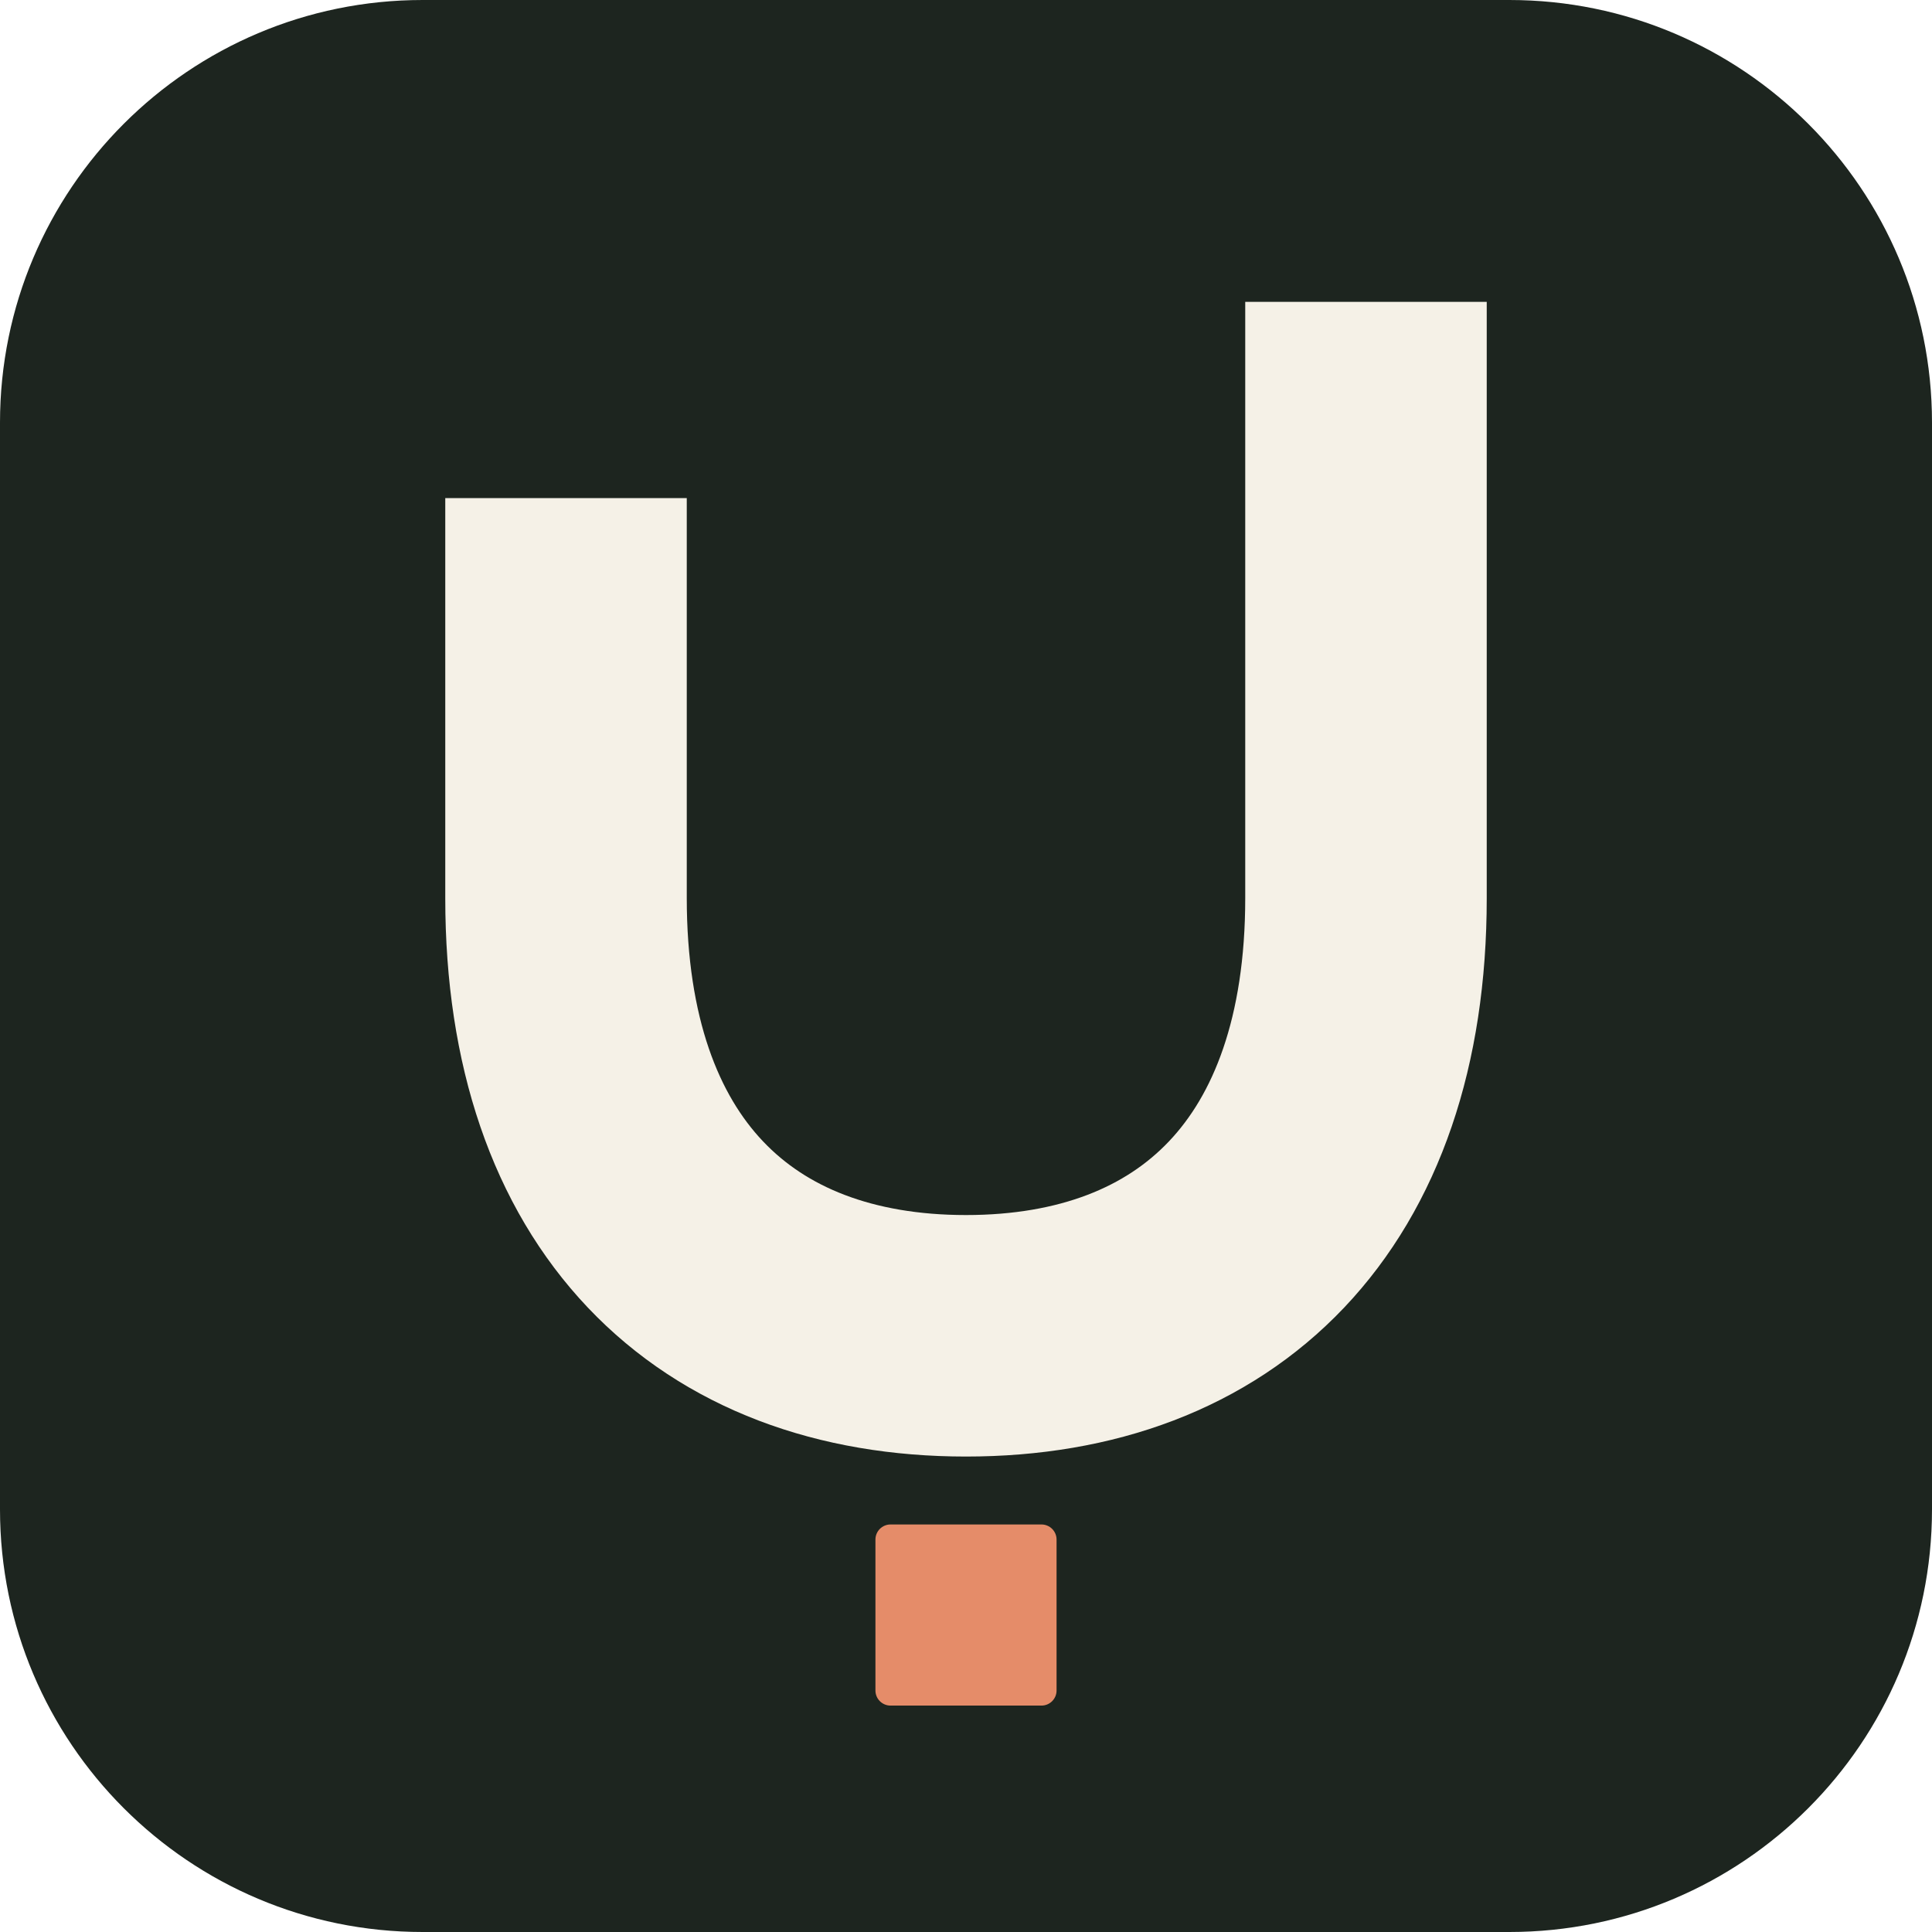
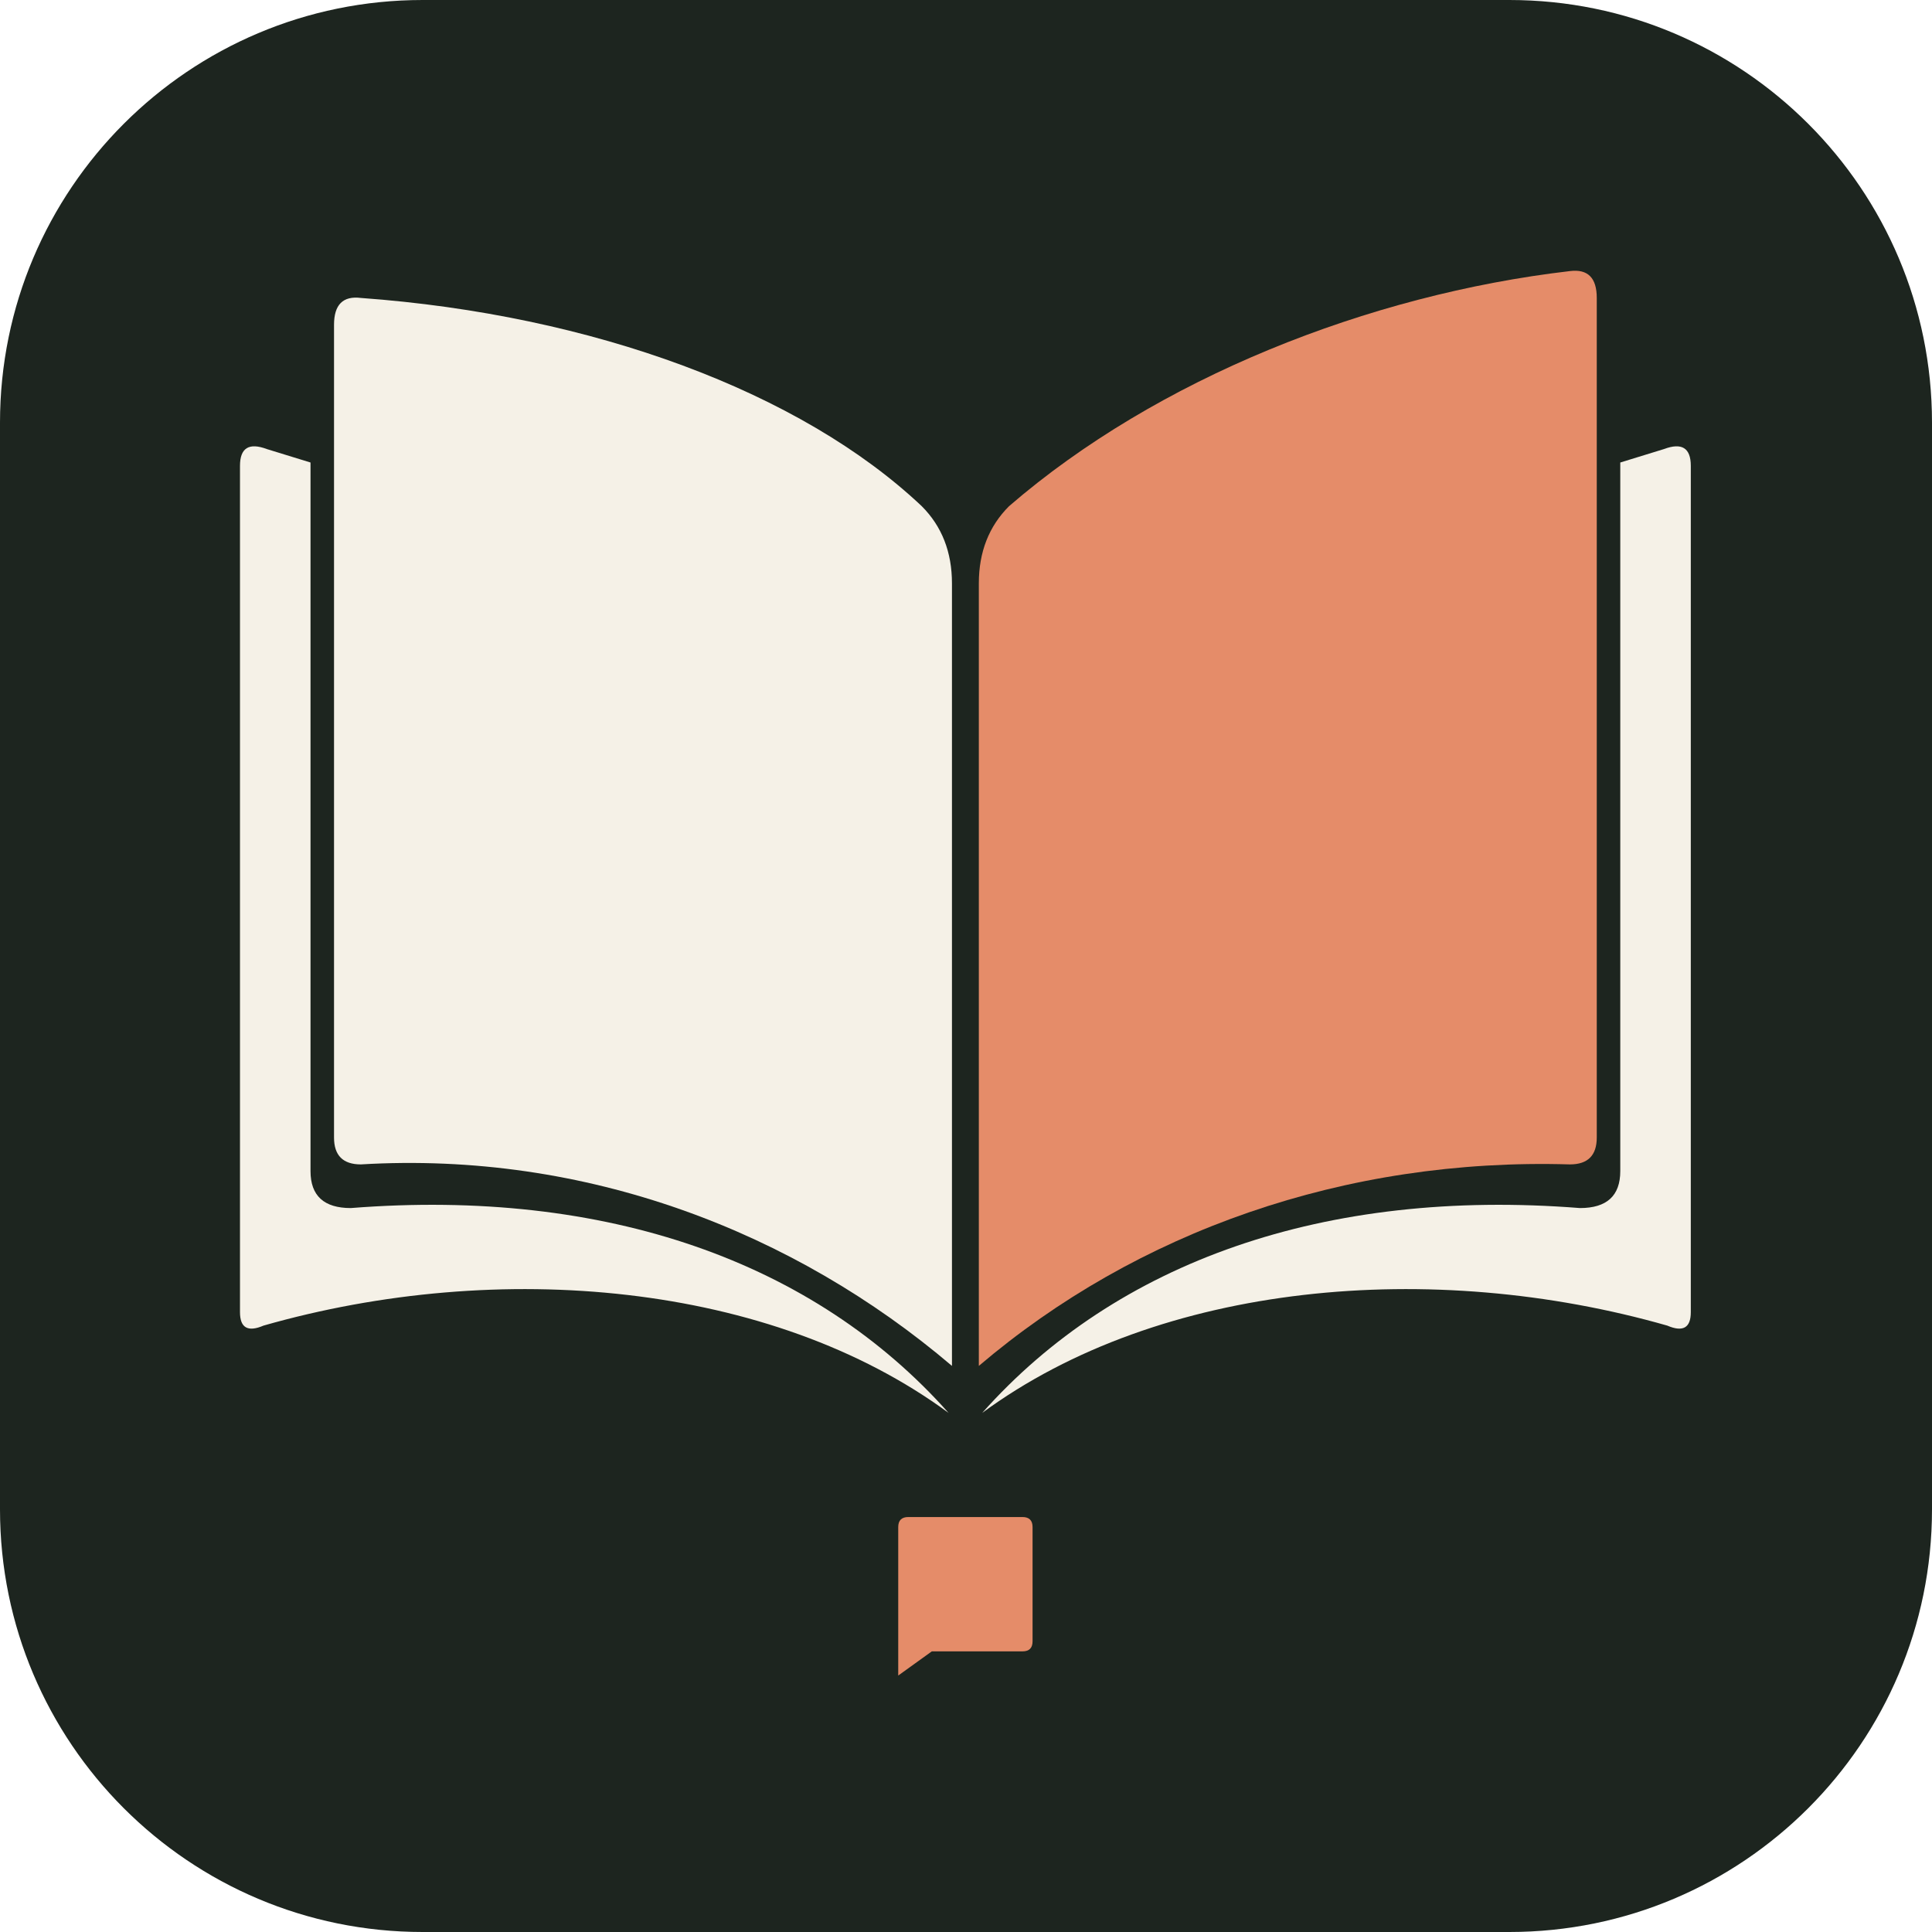
- <svg xmlns="http://www.w3.org/2000/svg" viewBox="0 0 512 512" role="img" aria-label="Muta application icon">
+ <svg xmlns="http://www.w3.org/2000/svg" width="512" height="512" viewBox="0 0 512 512" role="img" aria-label="Muta application icon">
  <rect width="512" height="512" rx="112" fill="#1D251F" />
-   <path d="M150 164v74c0 76 42 116 106 116s106-40 106-116V112" fill="none" stroke="#F5F1E7" stroke-width="64" stroke-linecap="square" stroke-linejoin="round" />
-   <rect x="232" y="404" width="48" height="48" rx="4" fill="#E58C69" />
+   <g transform="translate(28 22) scale(.89)">
+     <path d="M48 109Q40 106 40 114V366Q40 373 47 370C117 350 198 357 251 396C211 351 149 329 73 335Q61 335 61 324V113Z" fill="#F5F1E7" />
+     <path d="M464 109Q472 106 472 114V366Q472 373 465 370C395 350 314 357 261 396C301 351 363 329 439 335Q451 335 451 324V113Z" fill="#F5F1E7" />
+     <path d="M76 64C145 69 207 92 243 126Q252 135 252 149V382C205 342 143 318 76 322Q68 322 68 314V72Q68 63 76 64Z" fill="#F5F1E7" />
+     <path d="M269 126C313 88 376 63 436 56Q444 55 444 64V314Q444 322 436 322C369 320 307 342 260 382V149Q260 135 269 126Z" fill="#E58C69" />
+     <path transform="translate(236 427)" d="M3 0H37Q40 0 40 3V37Q40 40 37 40H10L0 47.2V3Q0 0 3 0Z" fill="#E58C69" />
+   </g>
</svg>
